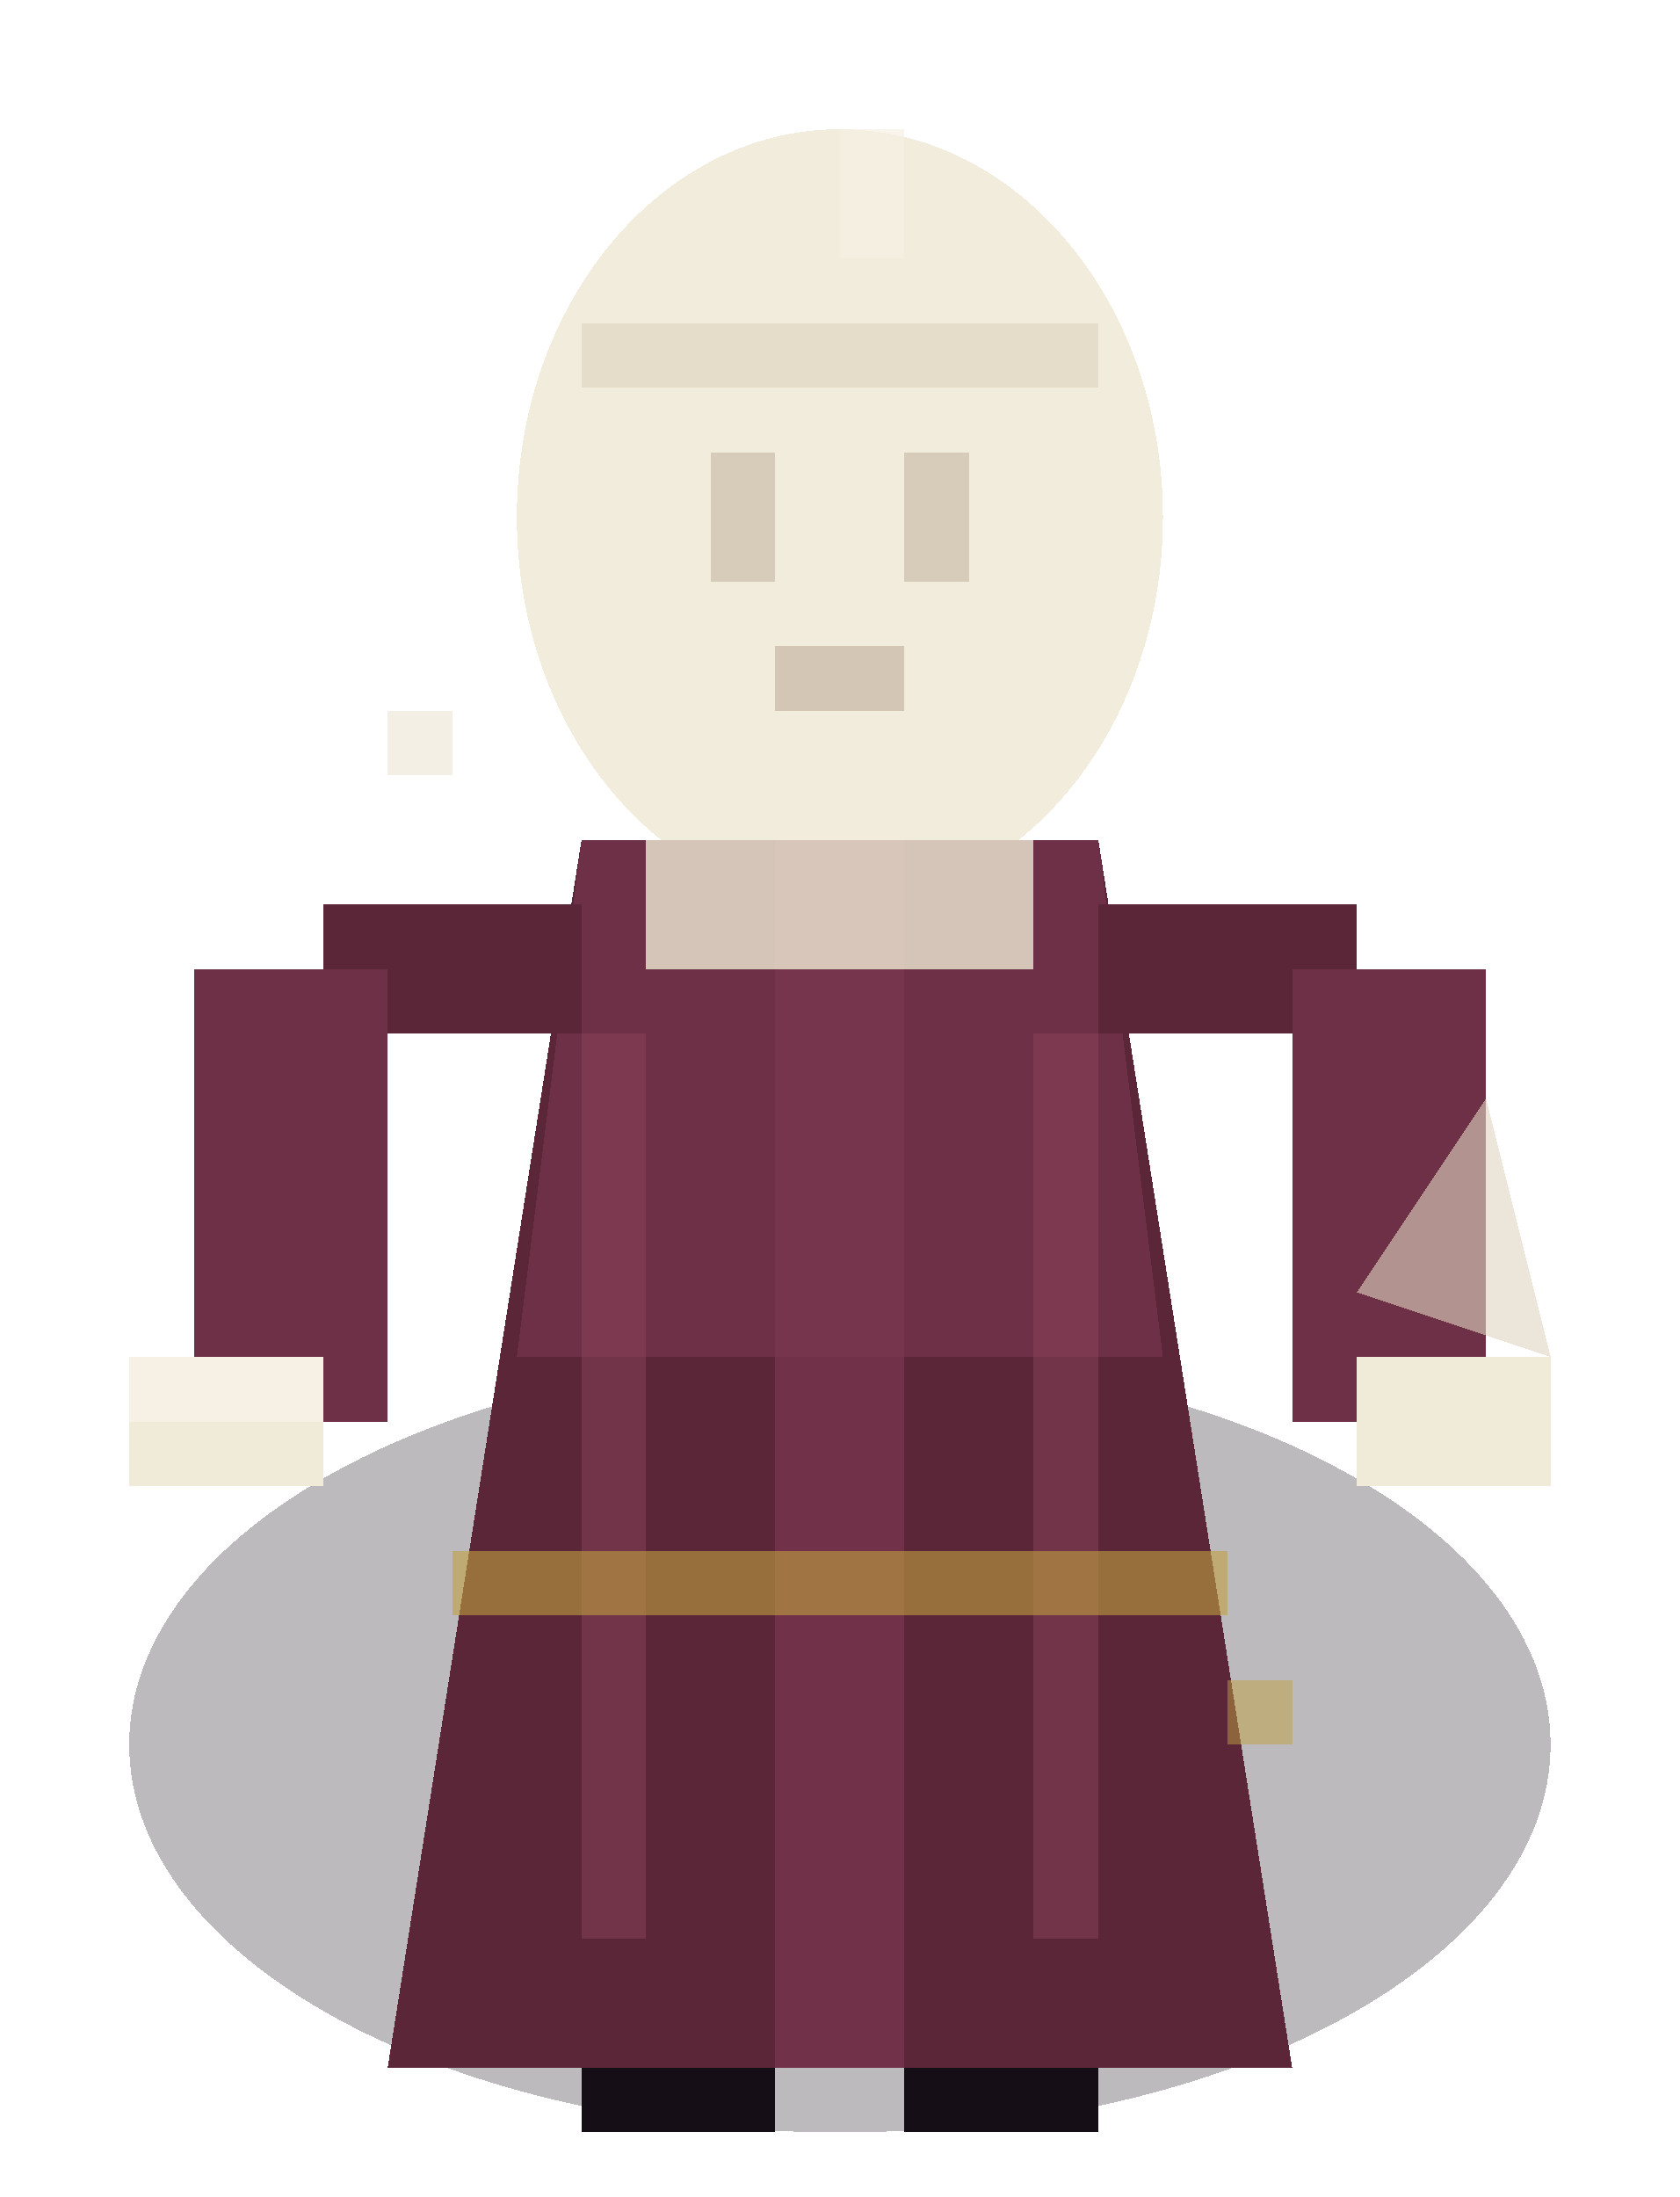
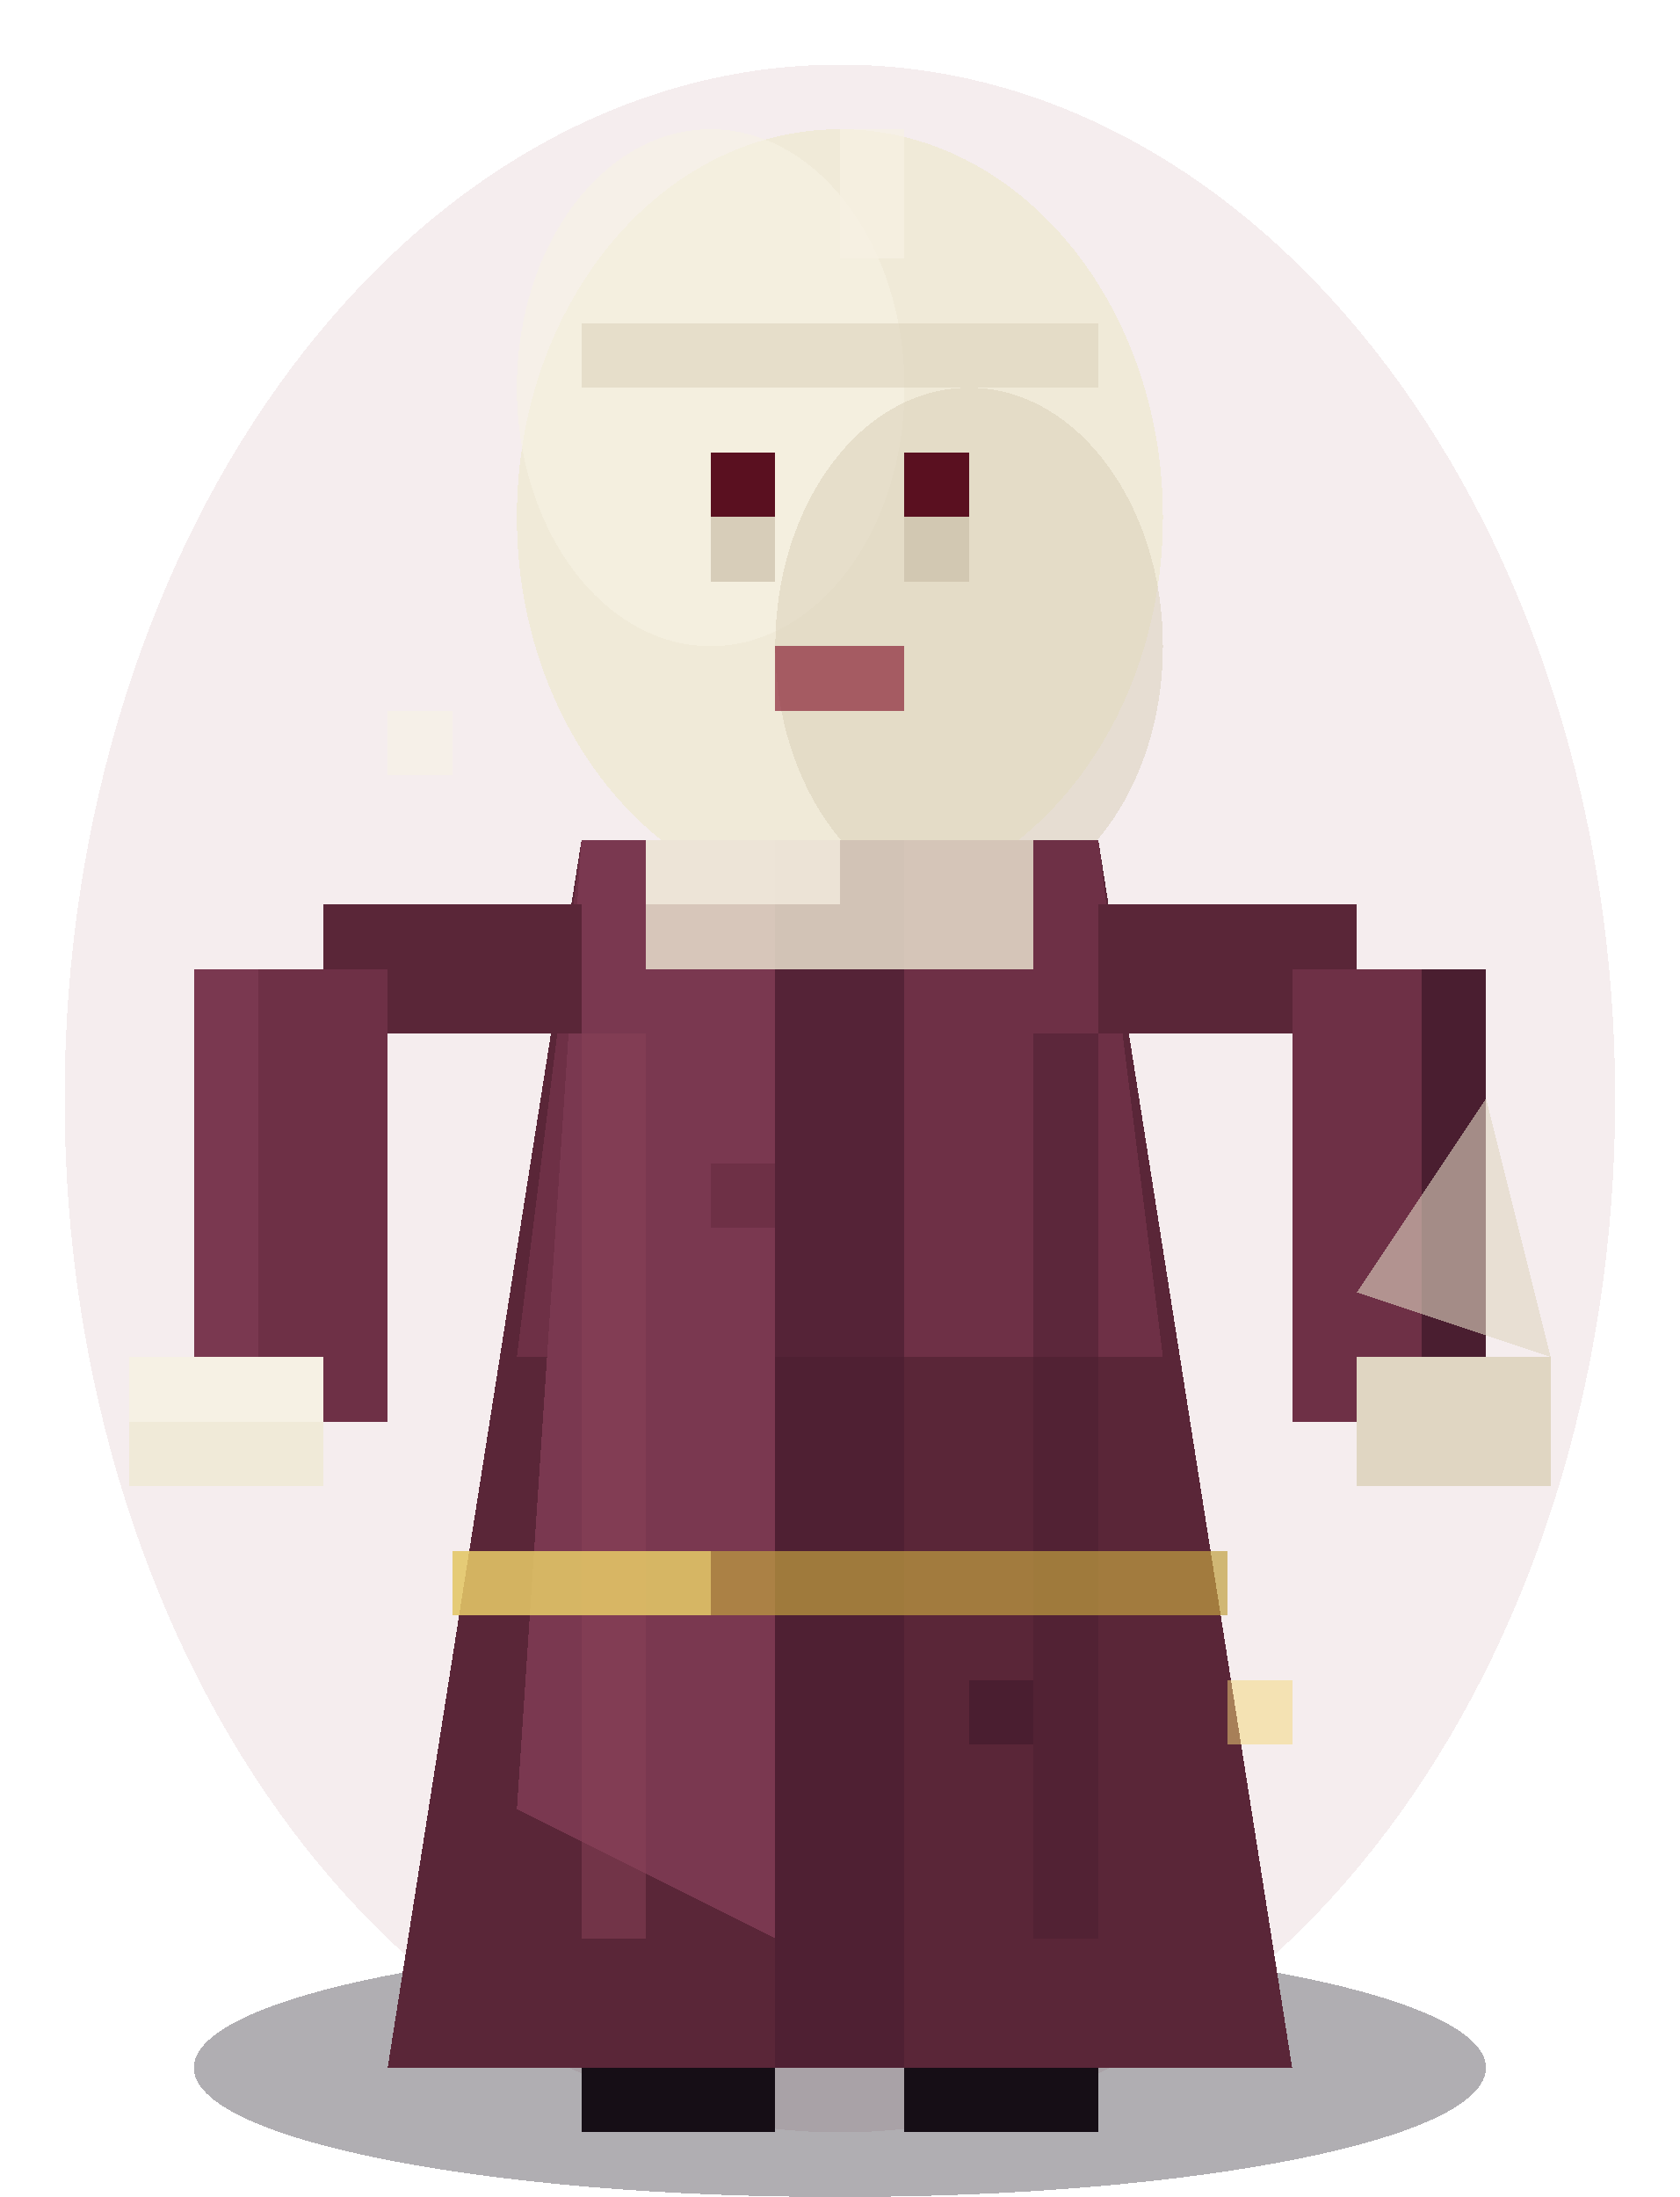
<svg xmlns="http://www.w3.org/2000/svg" viewBox="0 0 26 34" shape-rendering="crispEdges" preserveAspectRatio="xMidYMax meet" aria-label="Pale Favourite">
-   <ellipse cx="13" cy="27" rx="11" ry="6" fill="#1e1622" opacity="0.3" />
+   <ellipse cx="13" cy="17" rx="12" ry="16" fill="#7a1428" opacity="0.08" />
+   <ellipse cx="13" cy="32" rx="10" ry="2" fill="#1e1622" opacity="0.35" />
  <ellipse cx="13" cy="8" rx="5" ry="6" fill="#f0ead8" />
-   <ellipse cx="13" cy="8" rx="5" ry="6" fill="#f6f1e4" opacity="0.4" />
+   <ellipse cx="11" cy="6" rx="3" ry="4" fill="#f6f1e4" opacity="0.6" />
+   <ellipse cx="15" cy="10" rx="3" ry="4" fill="#d8cdb6" opacity="0.5" />
  <rect x="11" y="7" width="1" height="2" fill="#cabfaa" opacity="0.7" />
  <rect x="14" y="7" width="1" height="2" fill="#cabfaa" opacity="0.7" />
-   <rect x="12" y="10" width="2" height="1" fill="#bfae9a" opacity="0.6" />
+   <rect x="12" y="10" width="2" height="1" fill="#8a2438" opacity="0.7" />
  <rect x="9" y="5" width="8" height="1" fill="#d8cdb6" opacity="0.5" />
+   <rect x="11" y="7" width="1" height="1" fill="#5a1020" />
+   <rect x="14" y="7" width="1" height="1" fill="#5a1020" />
  <polygon points="9,13 17,13 20,32 6,32" fill="#5a2638" />
  <polygon points="9,13 17,13 18,21 8,21" fill="#6e3046" />
-   <rect x="12" y="13" width="2" height="19" fill="#7a3850" opacity="0.7" />
+   <polygon points="9,13 12,13 12,30 8,28" fill="#7a3850" />
+   <rect x="12" y="13" width="2" height="19" fill="#4a1e30" opacity="0.7" />
  <rect x="9" y="16" width="1" height="14" fill="#8a4258" opacity="0.5" />
-   <rect x="16" y="16" width="1" height="14" fill="#8a4258" opacity="0.5" />
+   <rect x="16" y="16" width="1" height="14" fill="#4a1e30" opacity="0.5" />
  <rect x="10" y="13" width="6" height="2" fill="#e8dfcc" opacity="0.85" />
-   <rect x="7" y="24" width="12" height="1" fill="#c0a040" opacity="0.6" />
+   <rect x="10" y="13" width="3" height="1" fill="#f6f1e4" opacity="0.7" />
+   <rect x="7" y="24" width="12" height="1" fill="#c0a040" opacity="0.7" />
+   <rect x="7" y="24" width="4" height="1" fill="#f4d878" opacity="0.6" />
+   <rect x="11" y="18" width="1" height="1" fill="#6e3046" />
+   <rect x="15" y="26" width="1" height="1" fill="#4a1e30" />
  <rect x="5" y="14" width="4" height="2" fill="#5a2638" />
  <rect x="3" y="15" width="3" height="7" fill="#6e3046" />
+   <rect x="3" y="15" width="1" height="7" fill="#7a3850" />
  <rect x="2" y="21" width="3" height="2" fill="#f0ead8" />
  <rect x="2" y="21" width="3" height="1" fill="#f6f1e4" />
  <rect x="17" y="14" width="4" height="2" fill="#5a2638" />
  <rect x="20" y="15" width="3" height="7" fill="#6e3046" />
-   <rect x="21" y="21" width="3" height="2" fill="#f0ead8" />
+   <rect x="22" y="15" width="1" height="7" fill="#4a1e30" />
+   <rect x="21" y="21" width="3" height="2" fill="#e0d6c2" />
  <polygon points="21,20 23,17 24,21" fill="#e0d6c2" opacity="0.6" />
  <rect x="9" y="32" width="3" height="1" fill="#160e16" />
  <rect x="14" y="32" width="3" height="1" fill="#160e16" />
-   <rect x="6" y="11" width="1" height="1" fill="#e8dfcc" opacity="0.5" />
-   <rect x="19" y="26" width="1" height="1" fill="#c0a040" opacity="0.5" />
+   <rect x="6" y="11" width="1" height="1" fill="#f6f1e4" opacity="0.6" />
+   <rect x="19" y="26" width="1" height="1" fill="#f4d878" opacity="0.5" />
  <rect x="13" y="2" width="1" height="2" fill="#f6f1e4" opacity="0.7" />
</svg>
